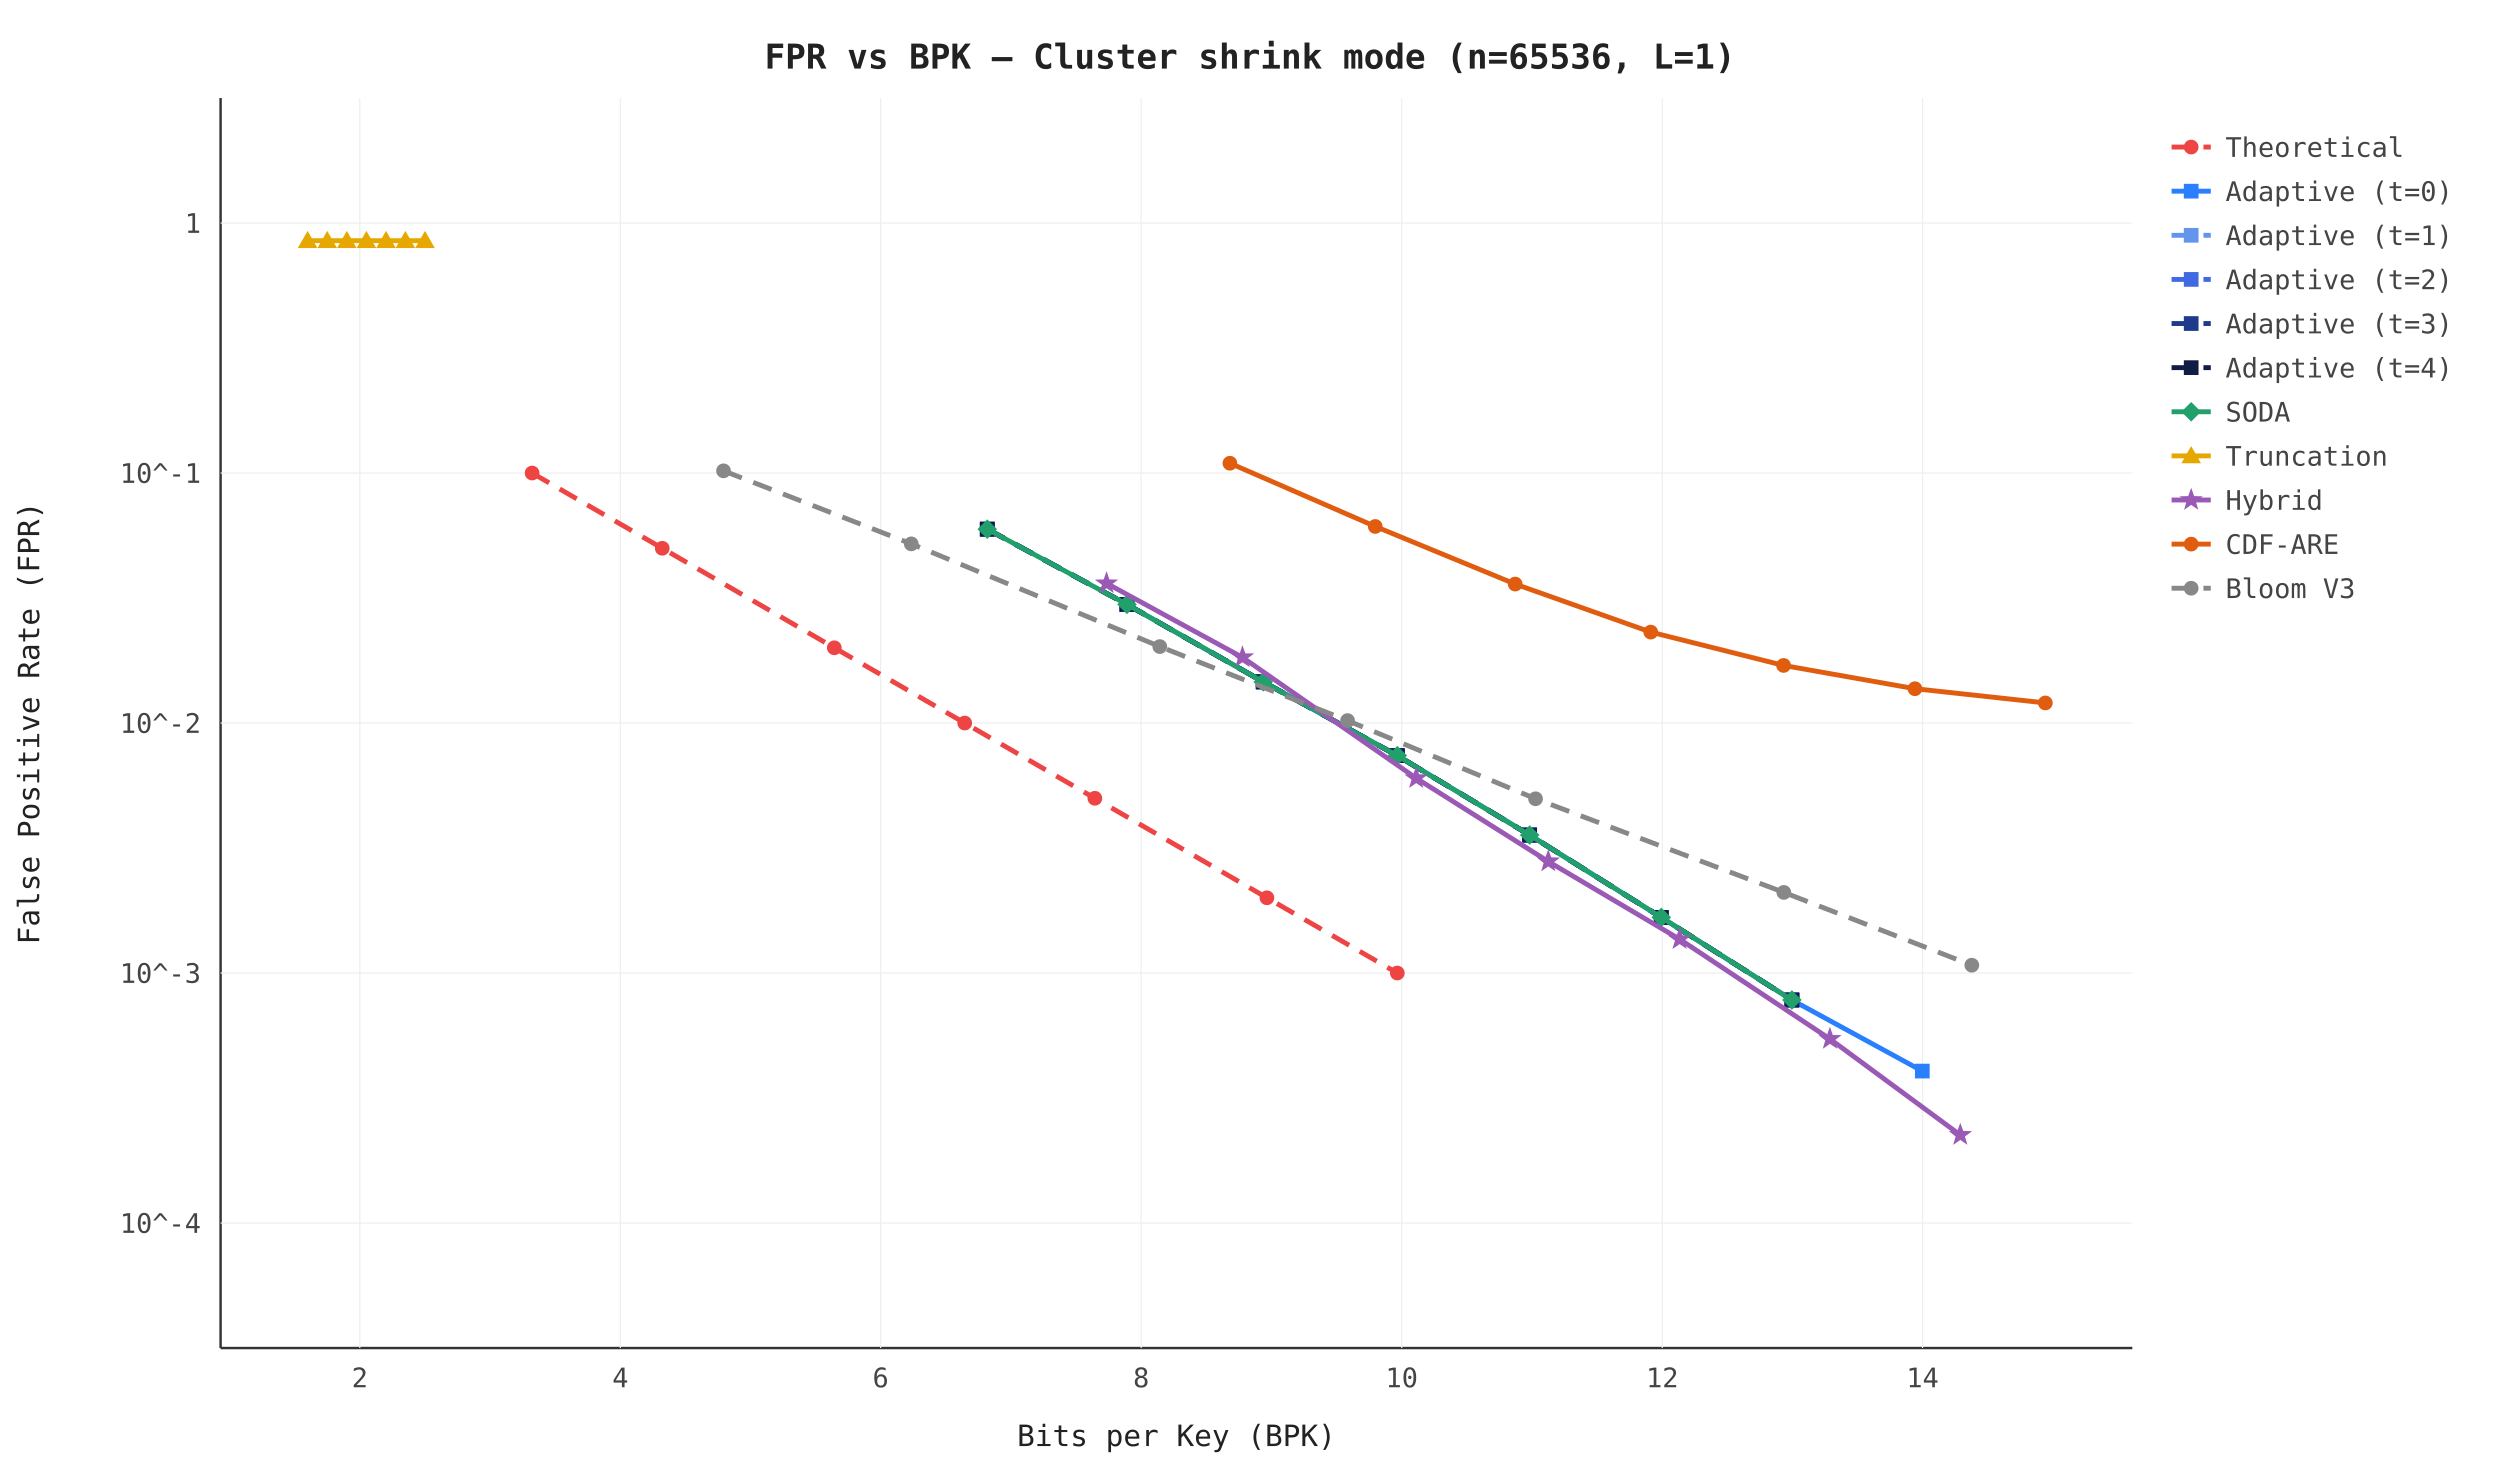
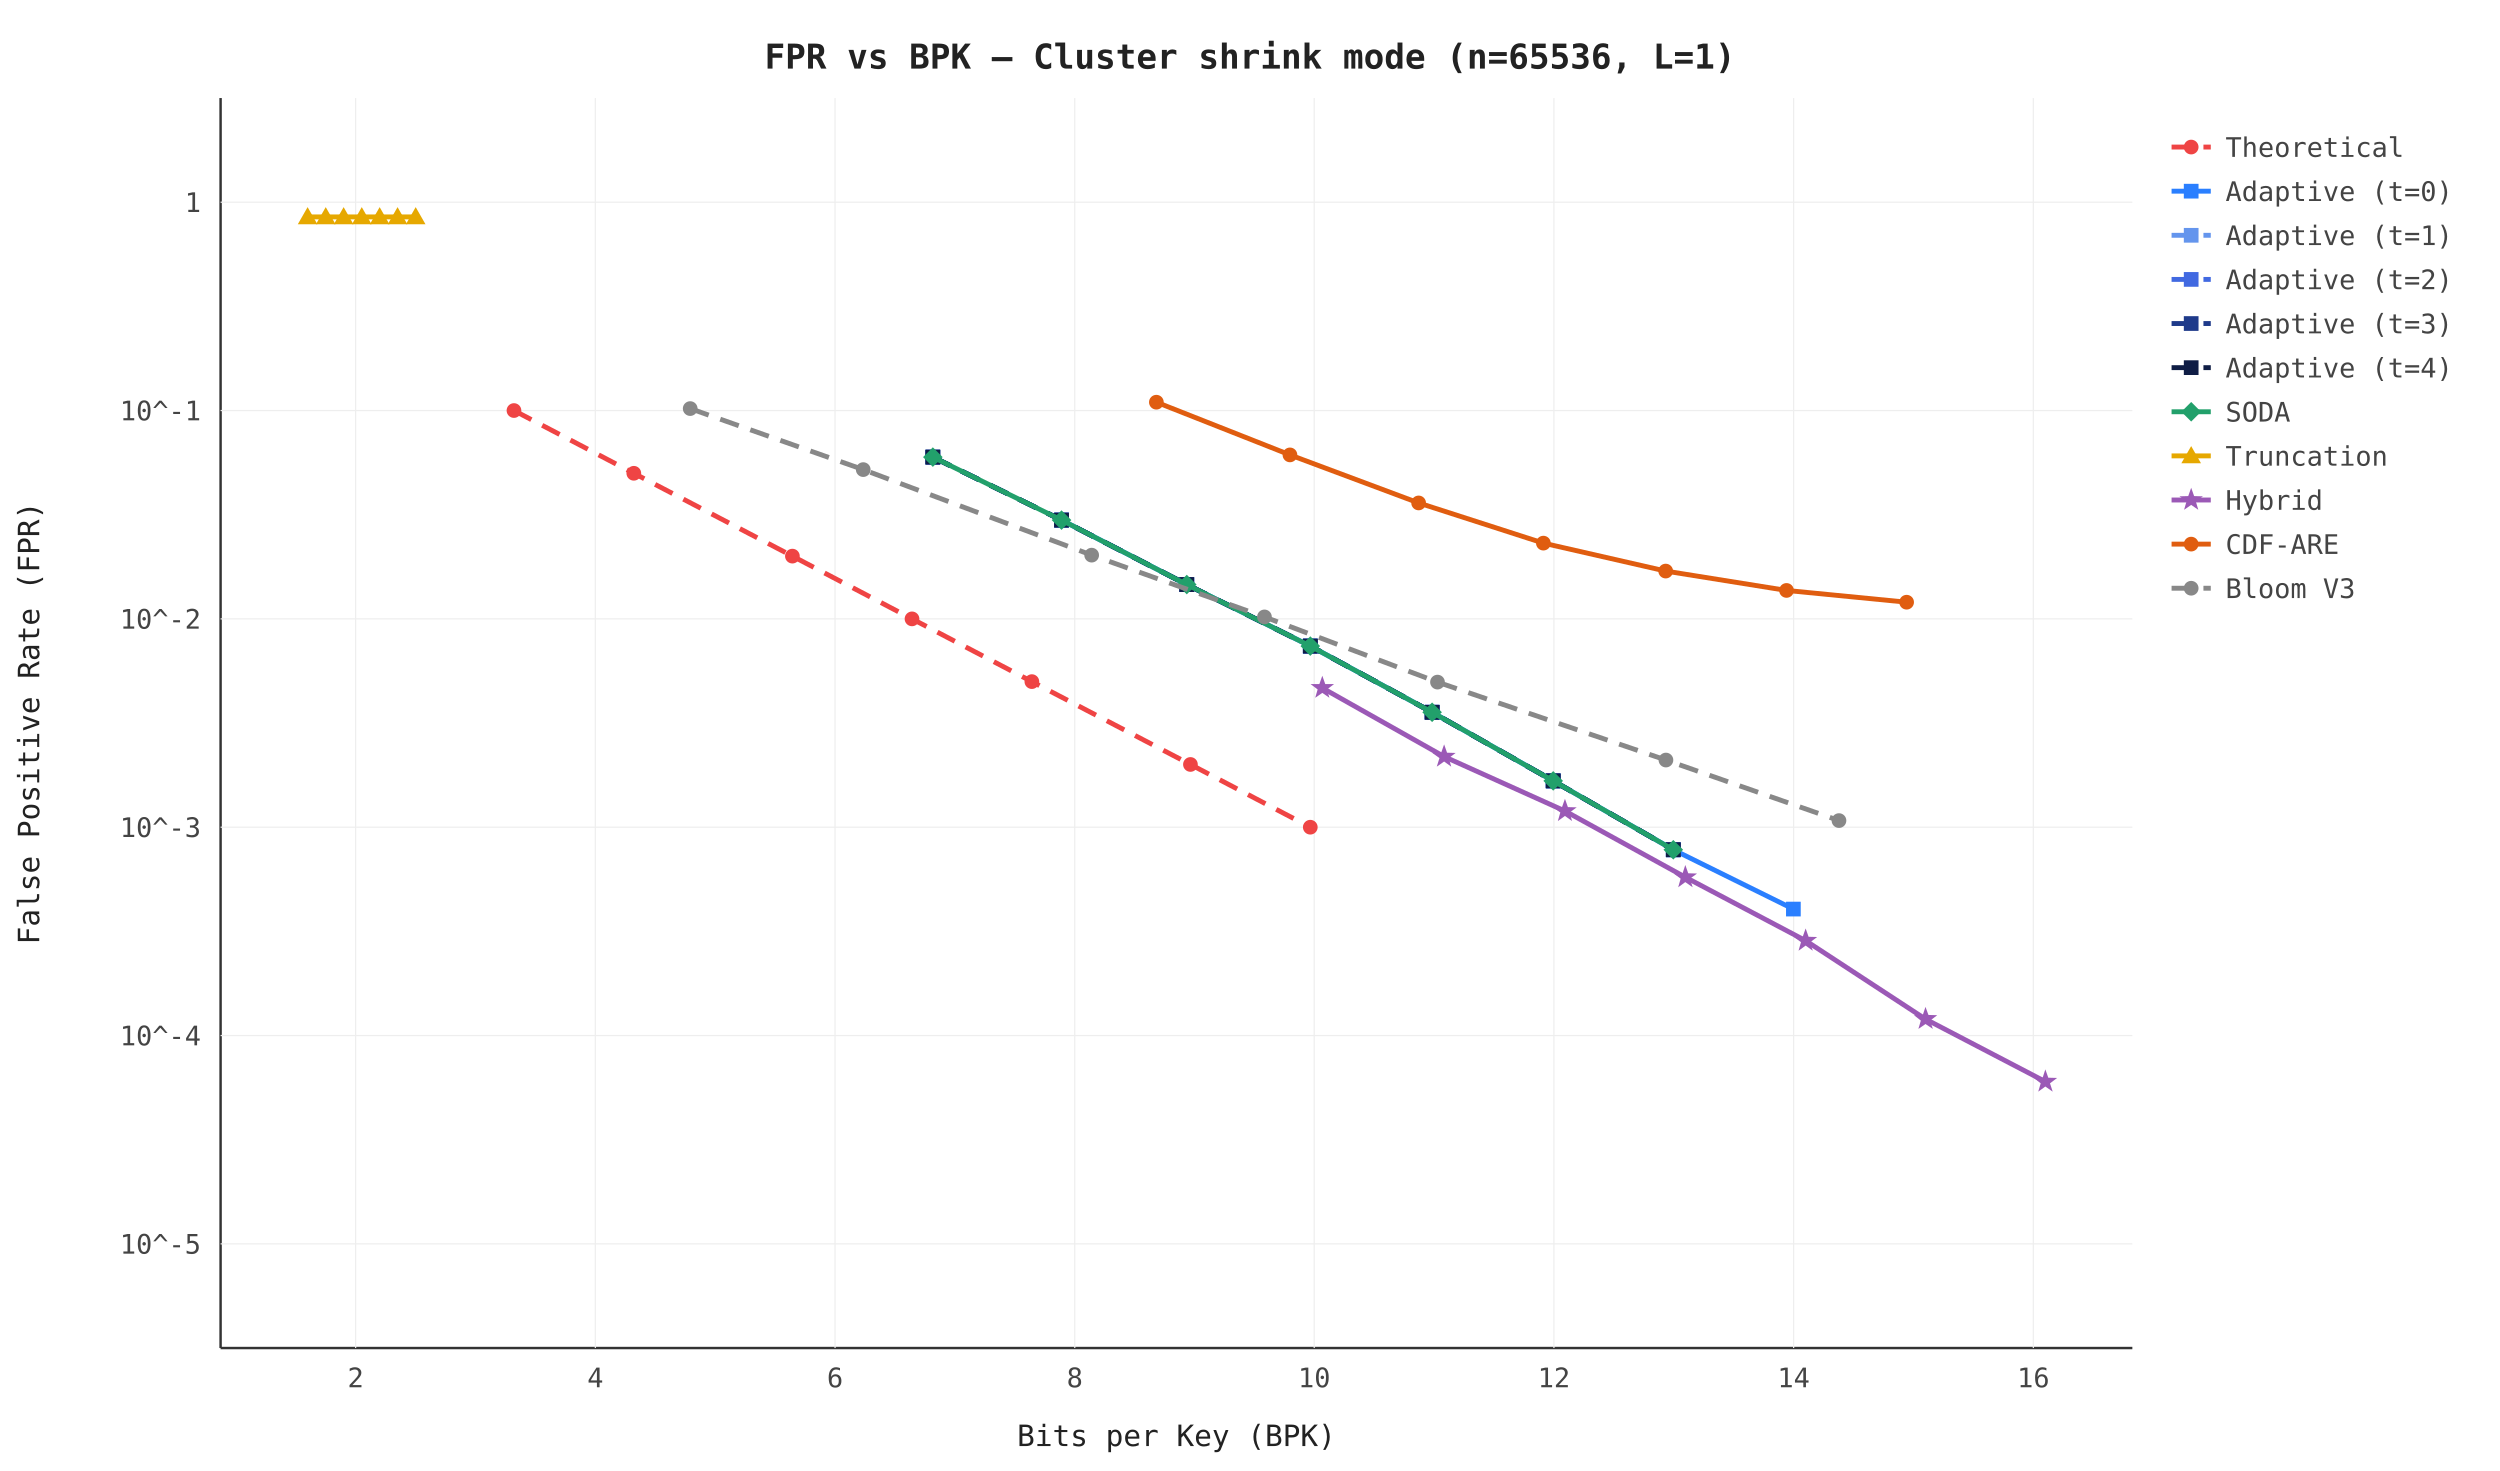
<svg xmlns="http://www.w3.org/2000/svg" width="1020" height="600" viewBox="0 0 1020 600">
  <style>text{font-family:Menlo,Monaco,monospace;font-size:12px;fill:#222} .axis{stroke:#333;stroke-width:1} .grid{stroke:#eee;stroke-width:0.5} .label{font-size:11px;fill:#444}</style>
  <text x="510" y="28" text-anchor="middle" style="font-size:14px;font-weight:bold">FPR vs BPK — Cluster shrink mode (n=65536, L=1)</text>
  <line class="axis" x1="90.0" y1="550.0" x2="870.0" y2="550.0" />
  <line class="axis" x1="90.0" y1="40.0" x2="90.0" y2="550.0" />
-   <line class="grid" x1="90.0" y1="499.0" x2="870.0" y2="499.0" />
-   <text class="label" x="82.0" y="503.0" text-anchor="end">10^-4</text>
-   <line class="grid" x1="90.0" y1="397.0" x2="870.0" y2="397.0" />
-   <text class="label" x="82.0" y="401.0" text-anchor="end">10^-3</text>
-   <line class="grid" x1="90.0" y1="295.0" x2="870.0" y2="295.0" />
-   <text class="label" x="82.0" y="299.0" text-anchor="end">10^-2</text>
-   <line class="grid" x1="90.0" y1="193.0" x2="870.0" y2="193.0" />
-   <text class="label" x="82.0" y="197.0" text-anchor="end">10^-1</text>
-   <line class="grid" x1="90.0" y1="91.0" x2="870.0" y2="91.0" />
-   <text class="label" x="82.0" y="95.0" text-anchor="end">1</text>
-   <line class="grid" x1="146.8" y1="40.0" x2="146.8" y2="550.0" />
-   <text class="label" x="146.8" y="566.0" text-anchor="middle">2</text>
-   <line class="grid" x1="253.1" y1="40.0" x2="253.1" y2="550.0" />
-   <text class="label" x="253.1" y="566.0" text-anchor="middle">4</text>
-   <line class="grid" x1="359.3" y1="40.0" x2="359.3" y2="550.0" />
-   <text class="label" x="359.3" y="566.0" text-anchor="middle">6</text>
-   <line class="grid" x1="465.6" y1="40.0" x2="465.6" y2="550.0" />
-   <text class="label" x="465.6" y="566.0" text-anchor="middle">8</text>
-   <line class="grid" x1="571.9" y1="40.0" x2="571.9" y2="550.0" />
-   <text class="label" x="571.9" y="566.0" text-anchor="middle">10</text>
-   <line class="grid" x1="678.2" y1="40.0" x2="678.2" y2="550.0" />
-   <text class="label" x="678.2" y="566.0" text-anchor="middle">12</text>
-   <line class="grid" x1="784.4" y1="40.0" x2="784.4" y2="550.0" />
-   <text class="label" x="784.4" y="566.0" text-anchor="middle">14</text>
-   <polyline fill="none" stroke="#ef4444" stroke-width="2" stroke-dasharray="8,5" points="217.1,193.0 270.2,223.7 340.4,264.3 393.6,295.0 446.7,325.7 516.9,366.3 570.1,397.0" />
-   <circle cx="217.1" cy="193.0" r="3" fill="#ef4444" />
-   <circle cx="270.2" cy="223.7" r="3" fill="#ef4444" />
-   <circle cx="340.4" cy="264.3" r="3" fill="#ef4444" />
-   <circle cx="393.6" cy="295.0" r="3" fill="#ef4444" />
-   <circle cx="446.7" cy="325.7" r="3" fill="#ef4444" />
-   <circle cx="516.9" cy="366.3" r="3" fill="#ef4444" />
-   <circle cx="570.1" cy="397.0" r="3" fill="#ef4444" />
-   <polyline fill="none" stroke="#2a7fff" stroke-width="2" points="459.8,246.6 515.4,278.2 570.1,308.3 624.1,340.7 677.8,374.3 731.1,408.0 784.3,437.0" />
-   <rect x="456.8" y="243.6" width="6" height="6" fill="#2a7fff" />
-   <rect x="512.4" y="275.2" width="6" height="6" fill="#2a7fff" />
-   <rect x="567.1" y="305.3" width="6" height="6" fill="#2a7fff" />
-   <rect x="621.1" y="337.7" width="6" height="6" fill="#2a7fff" />
-   <rect x="674.8" y="371.3" width="6" height="6" fill="#2a7fff" />
-   <rect x="728.1" y="405.0" width="6" height="6" fill="#2a7fff" />
-   <rect x="781.3" y="434.0" width="6" height="6" fill="#2a7fff" />
-   <polyline fill="none" stroke="#6495ED" stroke-width="2" stroke-dasharray="8,5" points="402.8,215.9 459.8,246.6 515.4,278.2 570.1,308.3 624.1,340.7 677.8,374.3 731.1,408.0" />
-   <rect x="399.8" y="212.9" width="6" height="6" fill="#6495ED" />
-   <rect x="456.8" y="243.6" width="6" height="6" fill="#6495ED" />
-   <rect x="512.4" y="275.2" width="6" height="6" fill="#6495ED" />
-   <rect x="567.1" y="305.3" width="6" height="6" fill="#6495ED" />
-   <rect x="621.1" y="337.7" width="6" height="6" fill="#6495ED" />
-   <rect x="674.8" y="371.3" width="6" height="6" fill="#6495ED" />
-   <rect x="728.1" y="405.0" width="6" height="6" fill="#6495ED" />
-   <polyline fill="none" stroke="#4169E1" stroke-width="2" stroke-dasharray="8,5" points="402.8,215.9 459.8,246.6 515.4,278.2 570.1,308.3 624.1,340.7 677.8,374.3 731.1,408.0" />
-   <rect x="399.8" y="212.9" width="6" height="6" fill="#4169E1" />
-   <rect x="456.8" y="243.6" width="6" height="6" fill="#4169E1" />
-   <rect x="512.4" y="275.2" width="6" height="6" fill="#4169E1" />
-   <rect x="567.1" y="305.3" width="6" height="6" fill="#4169E1" />
-   <rect x="621.1" y="337.7" width="6" height="6" fill="#4169E1" />
-   <rect x="674.8" y="371.3" width="6" height="6" fill="#4169E1" />
-   <rect x="728.1" y="405.0" width="6" height="6" fill="#4169E1" />
-   <polyline fill="none" stroke="#1E3A8A" stroke-width="2" stroke-dasharray="8,5" points="402.8,215.9 459.8,246.6 515.4,278.2 570.1,308.3 624.1,340.7 677.8,374.3 731.1,408.0" />
-   <rect x="399.8" y="212.9" width="6" height="6" fill="#1E3A8A" />
-   <rect x="456.8" y="243.6" width="6" height="6" fill="#1E3A8A" />
-   <rect x="512.4" y="275.2" width="6" height="6" fill="#1E3A8A" />
-   <rect x="567.1" y="305.3" width="6" height="6" fill="#1E3A8A" />
-   <rect x="621.1" y="337.7" width="6" height="6" fill="#1E3A8A" />
-   <rect x="674.8" y="371.3" width="6" height="6" fill="#1E3A8A" />
-   <rect x="728.1" y="405.0" width="6" height="6" fill="#1E3A8A" />
-   <polyline fill="none" stroke="#0F1D45" stroke-width="2" stroke-dasharray="8,5" points="402.8,215.9 459.8,246.6 515.4,278.2 570.1,308.3 624.1,340.7 677.8,374.3 731.1,408.0" />
-   <rect x="399.8" y="212.9" width="6" height="6" fill="#0F1D45" />
-   <rect x="456.8" y="243.6" width="6" height="6" fill="#0F1D45" />
-   <rect x="512.4" y="275.2" width="6" height="6" fill="#0F1D45" />
-   <rect x="567.1" y="305.3" width="6" height="6" fill="#0F1D45" />
-   <rect x="621.1" y="337.7" width="6" height="6" fill="#0F1D45" />
-   <rect x="674.8" y="371.3" width="6" height="6" fill="#0F1D45" />
-   <rect x="728.1" y="405.0" width="6" height="6" fill="#0F1D45" />
-   <polyline fill="none" stroke="#22a06b" stroke-width="2" points="402.8,215.9 459.8,246.6 515.4,278.2 570.1,308.3 624.1,340.7 677.8,374.3 731.1,408.0" />
-   <polygon points="402.8,211.9 406.8,215.9 402.8,219.9 398.8,215.9" fill="#22a06b" />
-   <polygon points="459.8,242.6 463.8,246.6 459.8,250.6 455.8,246.6" fill="#22a06b" />
-   <polygon points="515.4,274.2 519.4,278.2 515.4,282.2 511.4,278.2" fill="#22a06b" />
-   <polygon points="570.1,304.3 574.1,308.3 570.1,312.3 566.1,308.3" fill="#22a06b" />
-   <polygon points="624.1,336.7 628.1,340.7 624.1,344.7 620.1,340.7" fill="#22a06b" />
-   <polygon points="677.8,370.3 681.8,374.3 677.8,378.3 673.8,374.3" fill="#22a06b" />
-   <polygon points="731.1,404.0 735.1,408.0 731.1,412.0 727.1,408.0" fill="#22a06b" />
-   <polyline fill="none" stroke="#e6a800" stroke-width="2" points="125.5,98.2 133.5,98.2 141.5,98.2 149.5,98.2 157.5,98.2 165.4,98.2 173.4,98.2" />
-   <polygon points="125.5,94.2 129.5,101.2 121.5,101.2" fill="#e6a800" />
-   <polygon points="133.5,94.2 137.5,101.2 129.5,101.2" fill="#e6a800" />
-   <polygon points="141.5,94.2 145.5,101.2 137.5,101.2" fill="#e6a800" />
-   <polygon points="149.5,94.2 153.5,101.2 145.5,101.2" fill="#e6a800" />
-   <polygon points="157.5,94.2 161.5,101.2 153.5,101.2" fill="#e6a800" />
-   <polygon points="165.4,94.2 169.4,101.2 161.4,101.2" fill="#e6a800" />
-   <polygon points="173.4,94.2 177.4,101.2 169.4,101.2" fill="#e6a800" />
-   <polyline fill="none" stroke="#9b59b6" stroke-width="2" points="451.5,238.0 506.9,268.2 577.8,317.5 631.7,351.5 685.3,383.2 746.6,423.9 799.8,463.1" />
-   <polygon points="451.5,233.0 450.3,236.4 446.7,236.5 449.6,238.6 448.5,242.0 451.5,240.0 454.4,242.0 453.4,238.6 456.2,236.5 452.6,236.4" fill="#9b59b6" />
-   <polygon points="506.9,263.2 505.8,266.6 502.2,266.6 505.0,268.8 504.0,272.2 506.9,270.2 509.9,272.2 508.8,268.8 511.7,266.6 508.1,266.6" fill="#9b59b6" />
-   <polygon points="577.8,312.5 576.6,315.9 573.0,316.0 575.9,318.1 574.9,321.5 577.8,319.5 580.7,321.5 579.7,318.1 582.6,316.0 579.0,315.9" fill="#9b59b6" />
-   <polygon points="631.7,346.5 630.5,349.8 627.0,349.9 629.8,352.1 628.8,355.5 631.7,353.5 634.6,355.5 633.6,352.1 636.5,349.9 632.9,349.8" fill="#9b59b6" />
-   <polygon points="685.3,378.2 684.1,381.6 680.5,381.7 683.4,383.8 682.3,387.2 685.3,385.2 688.2,387.2 687.2,383.8 690.0,381.7 686.5,381.6" fill="#9b59b6" />
-   <polygon points="746.6,418.9 745.4,422.3 741.9,422.3 744.7,424.5 743.7,427.9 746.6,425.9 749.6,427.9 748.5,424.5 751.4,422.3 747.8,422.3" fill="#9b59b6" />
-   <polygon points="799.8,458.1 798.6,461.4 795.1,461.5 797.9,463.7 796.9,467.1 799.8,465.1 802.7,467.1 801.7,463.7 804.6,461.5 801.0,461.4" fill="#9b59b6" />
-   <polyline fill="none" stroke="#e05d10" stroke-width="2" points="501.8,189.0 561.1,214.8 618.2,238.3 673.5,257.9 727.7,271.5 781.3,281.0 834.5,286.8" />
-   <circle cx="501.8" cy="189.0" r="3" fill="#e05d10" />
-   <circle cx="561.1" cy="214.8" r="3" fill="#e05d10" />
-   <circle cx="618.2" cy="238.3" r="3" fill="#e05d10" />
-   <circle cx="673.5" cy="257.9" r="3" fill="#e05d10" />
-   <circle cx="727.7" cy="271.5" r="3" fill="#e05d10" />
-   <circle cx="781.3" cy="281.0" r="3" fill="#e05d10" />
-   <circle cx="834.5" cy="286.8" r="3" fill="#e05d10" />
-   <polyline fill="none" stroke="#888888" stroke-width="2" stroke-dasharray="8,5" points="295.2,192.1 371.8,221.9 473.2,263.8 549.8,294.0 626.5,325.9 727.8,364.1 804.5,393.8" />
-   <circle cx="295.2" cy="192.1" r="3" fill="#888888" />
-   <circle cx="371.8" cy="221.9" r="3" fill="#888888" />
-   <circle cx="473.2" cy="263.8" r="3" fill="#888888" />
-   <circle cx="549.8" cy="294.0" r="3" fill="#888888" />
-   <circle cx="626.5" cy="325.9" r="3" fill="#888888" />
-   <circle cx="727.8" cy="364.1" r="3" fill="#888888" />
-   <circle cx="804.5" cy="393.8" r="3" fill="#888888" />
+   <line class="grid" x1="90.0" y1="507.5" x2="870.0" y2="507.5" />
+   <text class="label" x="82.0" y="511.5" text-anchor="end">10^-5</text>
+   <line class="grid" x1="90.0" y1="422.5" x2="870.0" y2="422.5" />
+   <text class="label" x="82.0" y="426.5" text-anchor="end">10^-4</text>
+   <line class="grid" x1="90.0" y1="337.5" x2="870.0" y2="337.5" />
+   <text class="label" x="82.0" y="341.5" text-anchor="end">10^-3</text>
+   <line class="grid" x1="90.0" y1="252.5" x2="870.0" y2="252.5" />
+   <text class="label" x="82.0" y="256.5" text-anchor="end">10^-2</text>
+   <line class="grid" x1="90.0" y1="167.5" x2="870.0" y2="167.5" />
+   <text class="label" x="82.0" y="171.5" text-anchor="end">10^-1</text>
+   <line class="grid" x1="90.0" y1="82.5" x2="870.0" y2="82.5" />
+   <text class="label" x="82.0" y="86.5" text-anchor="end">1</text>
+   <line class="grid" x1="145.1" y1="40.0" x2="145.1" y2="550.0" />
+   <text class="label" x="145.1" y="566.0" text-anchor="middle">2</text>
+   <line class="grid" x1="242.9" y1="40.0" x2="242.9" y2="550.0" />
+   <text class="label" x="242.9" y="566.0" text-anchor="middle">4</text>
+   <line class="grid" x1="340.7" y1="40.0" x2="340.7" y2="550.0" />
+   <text class="label" x="340.7" y="566.0" text-anchor="middle">6</text>
+   <line class="grid" x1="438.5" y1="40.0" x2="438.5" y2="550.0" />
+   <text class="label" x="438.5" y="566.0" text-anchor="middle">8</text>
+   <line class="grid" x1="536.2" y1="40.0" x2="536.2" y2="550.0" />
+   <text class="label" x="536.2" y="566.0" text-anchor="middle">10</text>
+   <line class="grid" x1="634.0" y1="40.0" x2="634.0" y2="550.0" />
+   <text class="label" x="634.0" y="566.0" text-anchor="middle">12</text>
+   <line class="grid" x1="731.8" y1="40.0" x2="731.8" y2="550.0" />
+   <text class="label" x="731.8" y="566.0" text-anchor="middle">14</text>
+   <line class="grid" x1="829.6" y1="40.0" x2="829.6" y2="550.0" />
+   <text class="label" x="829.6" y="566.0" text-anchor="middle">16</text>
+   <polyline fill="none" stroke="#ef4444" stroke-width="2" stroke-dasharray="8,5" points="209.7,167.5 258.6,193.1 323.3,226.9 372.1,252.5 421.0,278.1 485.7,311.9 534.6,337.5" />
+   <circle cx="209.7" cy="167.5" r="3" fill="#ef4444" />
+   <circle cx="258.6" cy="193.1" r="3" fill="#ef4444" />
+   <circle cx="323.3" cy="226.9" r="3" fill="#ef4444" />
+   <circle cx="372.1" cy="252.5" r="3" fill="#ef4444" />
+   <circle cx="421.0" cy="278.1" r="3" fill="#ef4444" />
+   <circle cx="485.7" cy="311.9" r="3" fill="#ef4444" />
+   <circle cx="534.6" cy="337.5" r="3" fill="#ef4444" />
+   <polyline fill="none" stroke="#2a7fff" stroke-width="2" points="433.1,212.2 484.2,238.5 534.6,263.6 584.3,290.6 633.7,318.6 682.7,346.7 731.7,370.9" />
+   <rect x="430.1" y="209.2" width="6" height="6" fill="#2a7fff" />
+   <rect x="481.2" y="235.5" width="6" height="6" fill="#2a7fff" />
+   <rect x="531.6" y="260.6" width="6" height="6" fill="#2a7fff" />
+   <rect x="581.3" y="287.6" width="6" height="6" fill="#2a7fff" />
+   <rect x="630.7" y="315.6" width="6" height="6" fill="#2a7fff" />
+   <rect x="679.7" y="343.7" width="6" height="6" fill="#2a7fff" />
+   <rect x="728.7" y="367.9" width="6" height="6" fill="#2a7fff" />
+   <polyline fill="none" stroke="#6495ED" stroke-width="2" stroke-dasharray="8,5" points="380.6,186.5 433.1,212.2 484.2,238.5 534.6,263.6 584.3,290.6 633.7,318.6 682.7,346.7" />
+   <rect x="377.6" y="183.5" width="6" height="6" fill="#6495ED" />
+   <rect x="430.1" y="209.2" width="6" height="6" fill="#6495ED" />
+   <rect x="481.2" y="235.5" width="6" height="6" fill="#6495ED" />
+   <rect x="531.6" y="260.6" width="6" height="6" fill="#6495ED" />
+   <rect x="581.3" y="287.6" width="6" height="6" fill="#6495ED" />
+   <rect x="630.7" y="315.6" width="6" height="6" fill="#6495ED" />
+   <rect x="679.7" y="343.7" width="6" height="6" fill="#6495ED" />
+   <polyline fill="none" stroke="#4169E1" stroke-width="2" stroke-dasharray="8,5" points="380.6,186.5 433.1,212.2 484.2,238.5 534.6,263.6 584.3,290.6 633.7,318.6 682.7,346.7" />
+   <rect x="377.6" y="183.5" width="6" height="6" fill="#4169E1" />
+   <rect x="430.1" y="209.2" width="6" height="6" fill="#4169E1" />
+   <rect x="481.2" y="235.5" width="6" height="6" fill="#4169E1" />
+   <rect x="531.6" y="260.6" width="6" height="6" fill="#4169E1" />
+   <rect x="581.3" y="287.6" width="6" height="6" fill="#4169E1" />
+   <rect x="630.7" y="315.6" width="6" height="6" fill="#4169E1" />
+   <rect x="679.7" y="343.7" width="6" height="6" fill="#4169E1" />
+   <polyline fill="none" stroke="#1E3A8A" stroke-width="2" stroke-dasharray="8,5" points="380.6,186.5 433.1,212.2 484.2,238.5 534.6,263.6 584.3,290.6 633.7,318.6 682.7,346.7" />
+   <rect x="377.6" y="183.5" width="6" height="6" fill="#1E3A8A" />
+   <rect x="430.1" y="209.2" width="6" height="6" fill="#1E3A8A" />
+   <rect x="481.2" y="235.5" width="6" height="6" fill="#1E3A8A" />
+   <rect x="531.6" y="260.6" width="6" height="6" fill="#1E3A8A" />
+   <rect x="581.3" y="287.6" width="6" height="6" fill="#1E3A8A" />
+   <rect x="630.7" y="315.6" width="6" height="6" fill="#1E3A8A" />
+   <rect x="679.7" y="343.7" width="6" height="6" fill="#1E3A8A" />
+   <polyline fill="none" stroke="#0F1D45" stroke-width="2" stroke-dasharray="8,5" points="380.6,186.5 433.1,212.2 484.2,238.5 534.6,263.6 584.3,290.6 633.7,318.6 682.7,346.7" />
+   <rect x="377.6" y="183.5" width="6" height="6" fill="#0F1D45" />
+   <rect x="430.1" y="209.2" width="6" height="6" fill="#0F1D45" />
+   <rect x="481.2" y="235.5" width="6" height="6" fill="#0F1D45" />
+   <rect x="531.6" y="260.6" width="6" height="6" fill="#0F1D45" />
+   <rect x="581.3" y="287.6" width="6" height="6" fill="#0F1D45" />
+   <rect x="630.7" y="315.6" width="6" height="6" fill="#0F1D45" />
+   <rect x="679.7" y="343.7" width="6" height="6" fill="#0F1D45" />
+   <polyline fill="none" stroke="#22a06b" stroke-width="2" points="380.6,186.5 433.1,212.2 484.2,238.5 534.6,263.6 584.3,290.6 633.7,318.6 682.7,346.7" />
+   <polygon points="380.6,182.5 384.6,186.5 380.6,190.5 376.6,186.5" fill="#22a06b" />
+   <polygon points="433.1,208.2 437.1,212.2 433.1,216.2 429.1,212.2" fill="#22a06b" />
+   <polygon points="484.2,234.5 488.2,238.5 484.2,242.5 480.2,238.5" fill="#22a06b" />
+   <polygon points="534.6,259.6 538.6,263.6 534.6,267.6 530.6,263.6" fill="#22a06b" />
+   <polygon points="584.3,286.6 588.3,290.6 584.3,294.6 580.3,290.6" fill="#22a06b" />
+   <polygon points="633.7,314.6 637.7,318.6 633.7,322.6 629.7,318.6" fill="#22a06b" />
+   <polygon points="682.7,342.7 686.7,346.7 682.7,350.7 678.7,346.7" fill="#22a06b" />
+   <polyline fill="none" stroke="#e6a800" stroke-width="2" points="125.5,88.5 132.9,88.5 140.2,88.5 147.6,88.5 154.9,88.5 162.2,88.5 169.6,88.5" />
+   <polygon points="125.5,84.5 129.5,91.5 121.5,91.5" fill="#e6a800" />
+   <polygon points="132.9,84.5 136.9,91.5 128.9,91.5" fill="#e6a800" />
+   <polygon points="140.2,84.5 144.2,91.5 136.2,91.5" fill="#e6a800" />
+   <polygon points="147.6,84.5 151.6,91.5 143.6,91.5" fill="#e6a800" />
+   <polygon points="154.9,84.5 158.9,91.5 150.9,91.5" fill="#e6a800" />
+   <polygon points="162.2,84.5 166.2,91.5 158.2,91.5" fill="#e6a800" />
+   <polygon points="169.6,84.5 173.6,91.5 165.6,91.5" fill="#e6a800" />
+   <polyline fill="none" stroke="#9b59b6" stroke-width="2" points="539.5,280.7 589.2,308.7 638.5,330.9 687.6,357.9 736.7,383.8 785.6,415.8 834.5,441.3" />
+   <polygon points="539.5,275.7 538.3,279.1 534.7,279.1 537.6,281.3 536.6,284.7 539.5,282.7 542.4,284.7 541.4,281.3 544.3,279.1 540.7,279.1" fill="#9b59b6" />
+   <polygon points="589.2,303.7 588.0,307.1 584.4,307.2 587.3,309.3 586.2,312.8 589.2,310.7 592.1,312.8 591.1,309.3 593.9,307.2 590.4,307.1" fill="#9b59b6" />
+   <polygon points="638.5,325.9 637.3,329.3 633.7,329.4 636.6,331.5 635.6,335.0 638.5,332.9 641.4,335.0 640.4,331.5 643.3,329.4 639.7,329.3" fill="#9b59b6" />
+   <polygon points="687.6,352.9 686.5,356.3 682.9,356.4 685.7,358.5 684.7,362.0 687.6,359.9 690.6,362.0 689.5,358.5 692.4,356.4 688.8,356.3" fill="#9b59b6" />
+   <polygon points="736.7,378.8 735.5,382.2 731.9,382.3 734.8,384.4 733.8,387.9 736.7,385.8 739.6,387.9 738.6,384.4 741.4,382.3 737.9,382.2" fill="#9b59b6" />
+   <polygon points="785.6,410.8 784.5,414.1 780.9,414.2 783.7,416.4 782.7,419.8 785.6,417.8 788.6,419.8 787.5,416.4 790.4,414.2 786.8,414.1" fill="#9b59b6" />
+   <polygon points="834.5,436.3 833.4,439.7 829.8,439.8 832.6,442.0 831.6,445.4 834.5,443.3 837.5,445.4 836.4,442.0 839.3,439.8 835.7,439.7" fill="#9b59b6" />
+   <polyline fill="none" stroke="#e05d10" stroke-width="2" points="471.8,164.1 526.3,185.6 578.8,205.2 629.7,221.6 679.6,233.0 728.9,240.9 777.9,245.7" />
+   <circle cx="471.8" cy="164.1" r="3" fill="#e05d10" />
+   <circle cx="526.3" cy="185.6" r="3" fill="#e05d10" />
+   <circle cx="578.8" cy="205.2" r="3" fill="#e05d10" />
+   <circle cx="629.7" cy="221.6" r="3" fill="#e05d10" />
+   <circle cx="679.6" cy="233.0" r="3" fill="#e05d10" />
+   <circle cx="728.9" cy="240.9" r="3" fill="#e05d10" />
+   <circle cx="777.9" cy="245.7" r="3" fill="#e05d10" />
+   <polyline fill="none" stroke="#888888" stroke-width="2" stroke-dasharray="8,5" points="281.6,166.7 352.2,191.6 445.4,226.5 515.9,251.7 586.5,278.3 679.7,310.1 750.3,334.8" />
+   <circle cx="281.6" cy="166.7" r="3" fill="#888888" />
+   <circle cx="352.2" cy="191.6" r="3" fill="#888888" />
+   <circle cx="445.4" cy="226.5" r="3" fill="#888888" />
+   <circle cx="515.9" cy="251.7" r="3" fill="#888888" />
+   <circle cx="586.5" cy="278.3" r="3" fill="#888888" />
+   <circle cx="679.7" cy="310.1" r="3" fill="#888888" />
+   <circle cx="750.3" cy="334.8" r="3" fill="#888888" />
  <line x1="886" y1="60" x2="902" y2="60" stroke="#ef4444" stroke-width="2" stroke-dasharray="8,5" />
  <circle cx="894.0" cy="60.0" r="3" fill="#ef4444" />
  <text class="label" x="908" y="64">Theoretical</text>
  <line x1="886" y1="78" x2="902" y2="78" stroke="#2a7fff" stroke-width="2" />
  <rect x="891.0" y="75.0" width="6" height="6" fill="#2a7fff" />
  <text class="label" x="908" y="82">Adaptive (t=0)</text>
  <line x1="886" y1="96" x2="902" y2="96" stroke="#6495ED" stroke-width="2" stroke-dasharray="8,5" />
  <rect x="891.0" y="93.0" width="6" height="6" fill="#6495ED" />
  <text class="label" x="908" y="100">Adaptive (t=1)</text>
  <line x1="886" y1="114" x2="902" y2="114" stroke="#4169E1" stroke-width="2" stroke-dasharray="8,5" />
  <rect x="891.0" y="111.0" width="6" height="6" fill="#4169E1" />
  <text class="label" x="908" y="118">Adaptive (t=2)</text>
  <line x1="886" y1="132" x2="902" y2="132" stroke="#1E3A8A" stroke-width="2" stroke-dasharray="8,5" />
  <rect x="891.0" y="129.0" width="6" height="6" fill="#1E3A8A" />
  <text class="label" x="908" y="136">Adaptive (t=3)</text>
  <line x1="886" y1="150" x2="902" y2="150" stroke="#0F1D45" stroke-width="2" stroke-dasharray="8,5" />
  <rect x="891.0" y="147.0" width="6" height="6" fill="#0F1D45" />
  <text class="label" x="908" y="154">Adaptive (t=4)</text>
  <line x1="886" y1="168" x2="902" y2="168" stroke="#22a06b" stroke-width="2" />
  <polygon points="894.0,164.0 898.0,168.0 894.0,172.0 890.0,168.0" fill="#22a06b" />
  <text class="label" x="908" y="172">SODA</text>
  <line x1="886" y1="186" x2="902" y2="186" stroke="#e6a800" stroke-width="2" />
  <polygon points="894.0,182.0 898.0,189.0 890.0,189.0" fill="#e6a800" />
  <text class="label" x="908" y="190">Truncation</text>
  <line x1="886" y1="204" x2="902" y2="204" stroke="#9b59b6" stroke-width="2" />
  <polygon points="894.0,199.0 892.8,202.4 889.2,202.5 892.1,204.6 891.1,208.0 894.0,206.0 896.9,208.0 895.9,204.6 898.8,202.5 895.2,202.4" fill="#9b59b6" />
  <text class="label" x="908" y="208">Hybrid</text>
  <line x1="886" y1="222" x2="902" y2="222" stroke="#e05d10" stroke-width="2" />
  <circle cx="894.0" cy="222.0" r="3" fill="#e05d10" />
  <text class="label" x="908" y="226">CDF-ARE</text>
  <line x1="886" y1="240" x2="902" y2="240" stroke="#888888" stroke-width="2" stroke-dasharray="8,5" />
  <circle cx="894.0" cy="240.0" r="3" fill="#888888" />
  <text class="label" x="908" y="244">Bloom V3</text>
  <text x="480" y="590" text-anchor="middle">Bits per Key (BPK)</text>
  <text transform="translate(16,295) rotate(-90)" text-anchor="middle">False Positive Rate (FPR)</text>
</svg>
